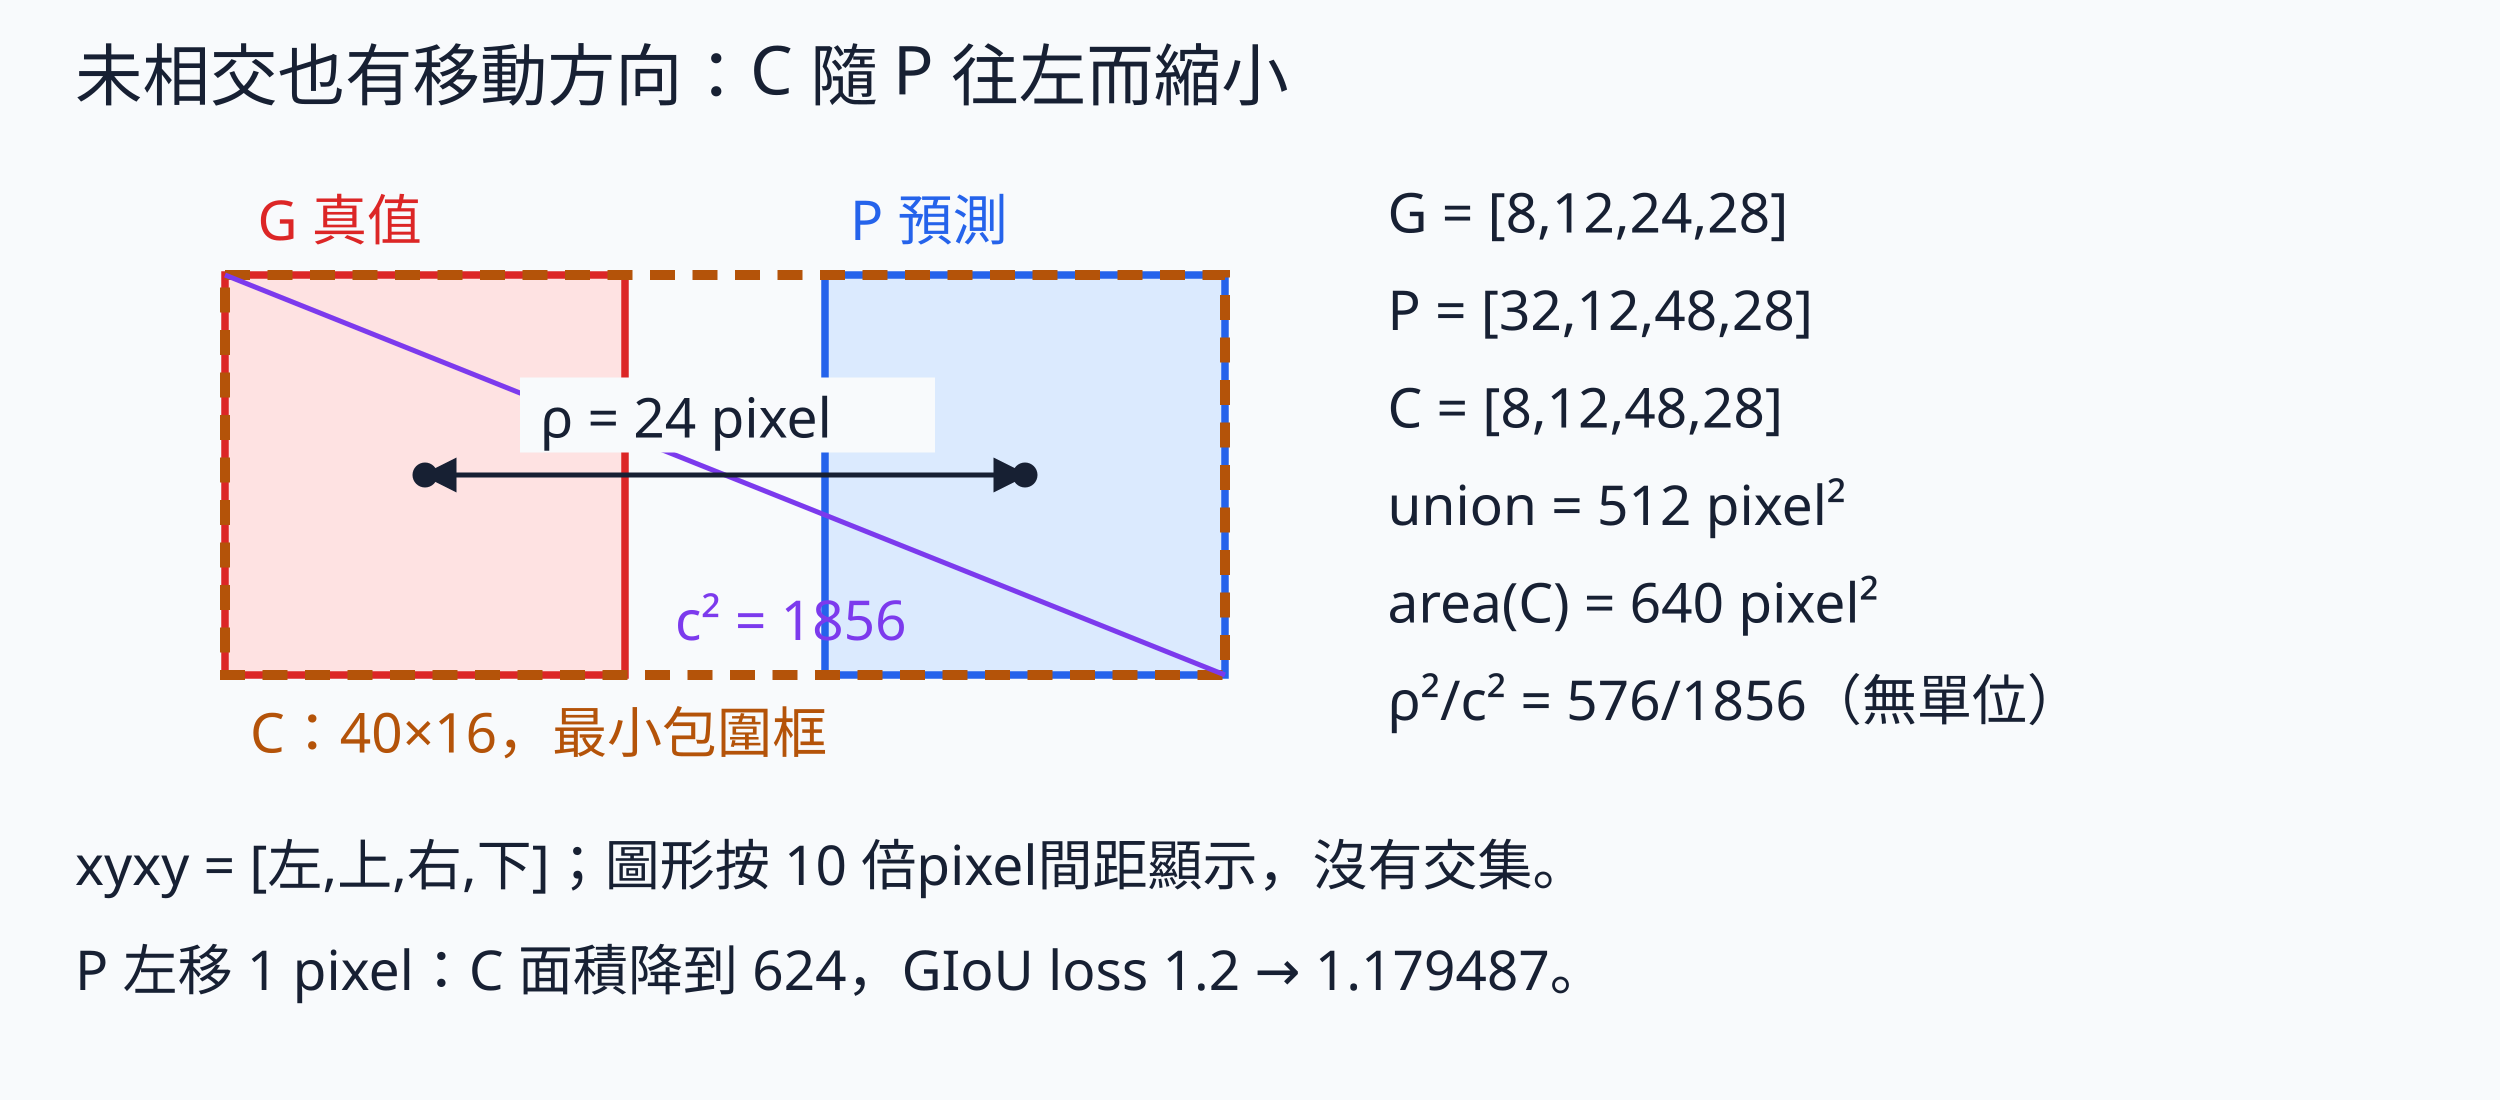
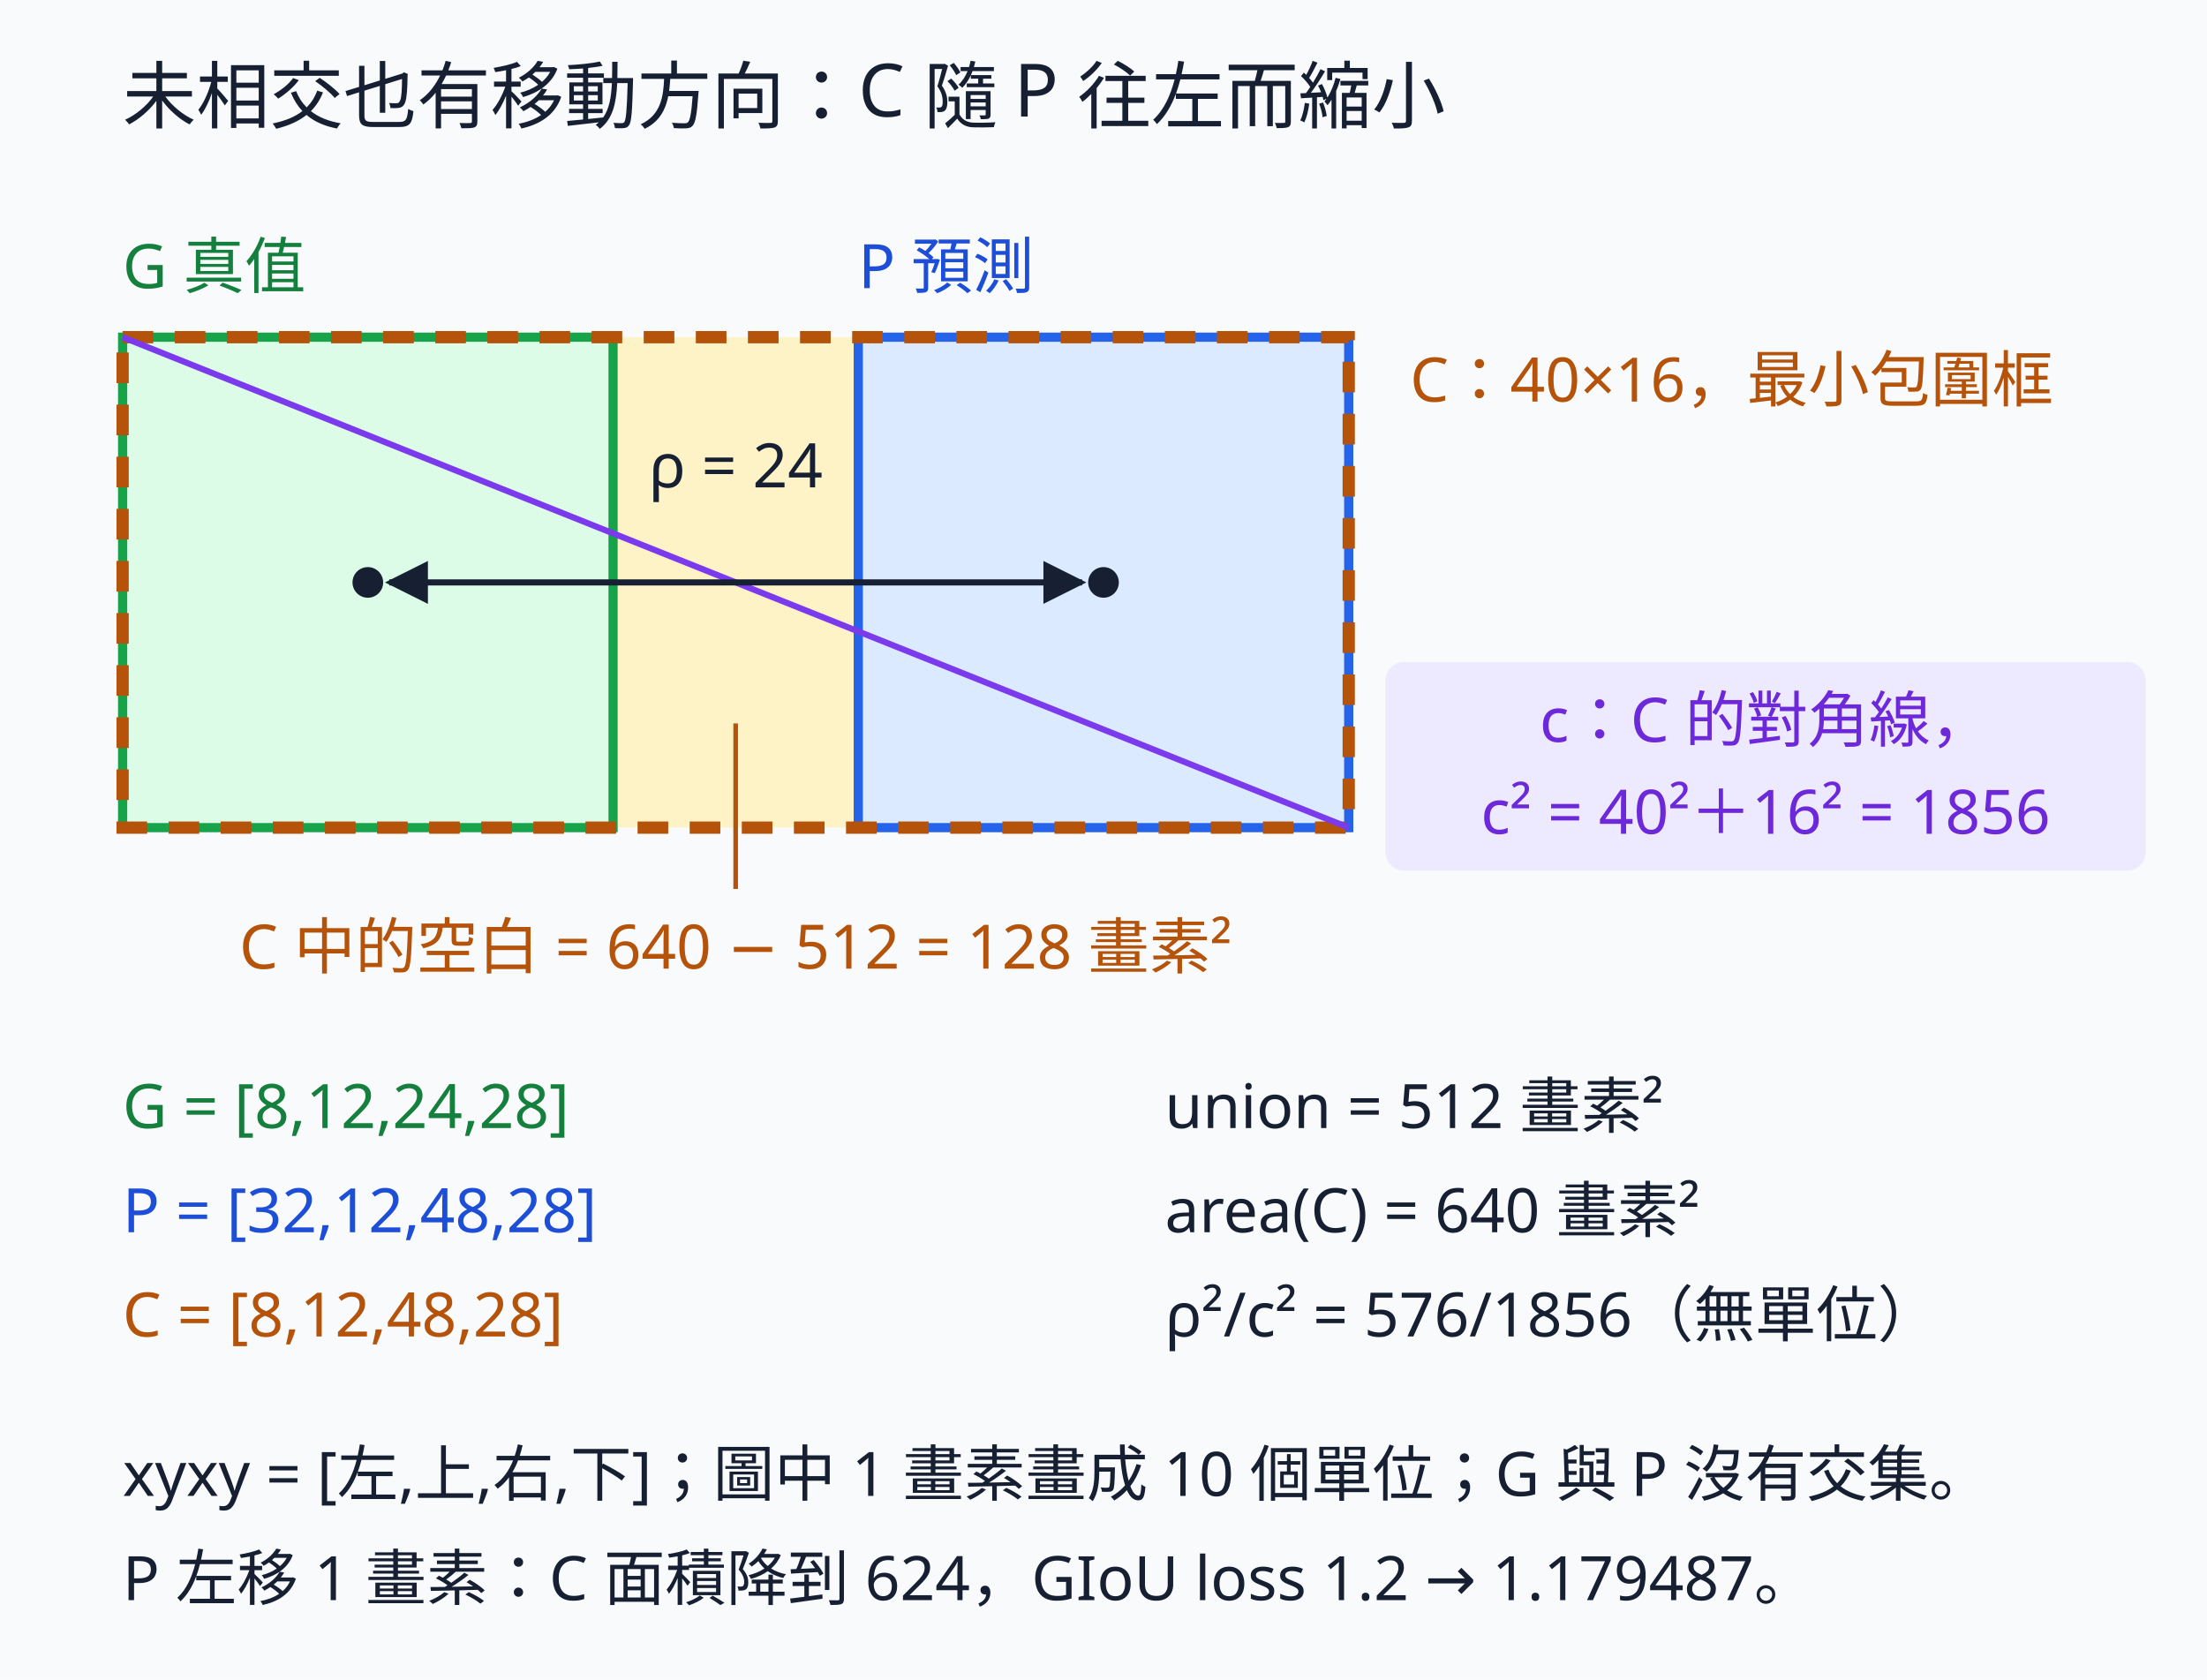
- <svg xmlns="http://www.w3.org/2000/svg" viewBox="0 0 1000 440" role="img" aria-labelledby="title desc">
+ <svg xmlns="http://www.w3.org/2000/svg" viewBox="0 0 720 548" role="img" aria-labelledby="title desc">
  <defs>
    <marker id="arrow" viewBox="0 0 10 10" refX="9" refY="5" markerWidth="7" markerHeight="7" orient="auto-start-reverse">
      <path d="M0 0L10 5L0 10Z" fill="#172033" />
    </marker>
  </defs>
-   <rect width="1000" height="440" fill="#f8fafc" />
-   <g font-family="sans-serif" font-size="22" fill="#172033">
-     <text x="30" y="40" font-size="27">未相交也有移動方向：C 隨 P 往左而縮小</text>
-     <rect x="90" y="110" width="160" height="160" fill="#fee2e2" stroke="#dc2626" stroke-width="3" />
-     <rect x="330" y="110" width="160" height="160" fill="#dbeafe" stroke="#2563eb" stroke-width="3" />
-     <rect x="90" y="110" width="400" height="160" fill="none" stroke="#b45309" stroke-width="4" stroke-dasharray="10 7" />
-     <text x="103" y="96" fill="#dc2626">G 真值</text>
-     <text x="340" y="96" fill="#2563eb">P 預測</text>
-     <text x="100" y="301" fill="#b45309">C：40×16，最小包圍框</text>
-     <path d="M90 110L490 270" stroke="#7c3aed" stroke-width="2" />
-     <text x="270" y="256" fill="#7c3aed">c² = 1856</text>
-     <circle cx="170" cy="190" r="5" fill="#172033" />
-     <circle cx="410" cy="190" r="5" fill="#172033" />
-     <path d="M170 190H410" stroke="#172033" stroke-width="2" marker-start="url(#arrow)" marker-end="url(#arrow)" />
-     <rect x="208" y="151" width="166" height="30" fill="#f8fafc" />
-     <text x="216" y="175">ρ = 24 pixel</text>
-     <text x="555" y="93">G = [8,12,24,28]</text>
-     <text x="555" y="132">P = [32,12,48,28]</text>
-     <text x="555" y="171">C = [8,12,48,28]</text>
-     <text x="555" y="210">union = 512 pixel²</text>
-     <text x="555" y="249">area(C) = 640 pixel²</text>
-     <text x="555" y="288">ρ²/c² = 576/1856（無單位）</text>
-     <text x="30" y="354">xyxy = [左,上,右,下]；圖形按 10 倍pixel間距顯示，沒有交集。</text>
-     <text x="30" y="396">P 左移 1 pixel：C 面積降到 624，GIoU loss 1.2 → 1.179487。</text>
+   <rect width="720" height="548" fill="#f8fafc" />
+   <rect id="blank" x="200" y="110" width="80" height="160" fill="#fef3c7" />
+   <rect id="gt-box" x="40" y="110" width="160" height="160" fill="#dcfce7" stroke="#16a34a" stroke-width="3" />
+   <rect id="pred-box" x="280" y="110" width="160" height="160" fill="#dbeafe" stroke="#2563eb" stroke-width="3" />
+   <rect id="enclosing-box" x="40" y="110" width="400" height="160" fill="none" stroke="#b45309" stroke-width="4" stroke-dasharray="10 7" />
+   <path id="diagonal" d="M40 110L440 270" stroke="#7c3aed" stroke-width="2" />
+   <path id="blank-leader" d="M240 236V290" stroke="#b45309" stroke-width="1.5" />
+   <path d="M127 190H353" stroke="#172033" stroke-width="2" marker-start="url(#arrow)" marker-end="url(#arrow)" />
+   <circle cx="120" cy="190" r="5" fill="#172033" />
+   <circle cx="360" cy="190" r="5" fill="#172033" />
+   <rect id="c-label-bg" x="452" y="216" width="248" height="68" rx="6" fill="#ede9fe" />
+   <g font-family="sans-serif" font-size="20" fill="#172033">
+     <text x="40" y="40" font-size="24">未相交也有移動方向：C 隨 P 往左而縮小</text>
+     <text x="40" y="94" fill="#15803d">G 真值</text>
+     <text x="280" y="94" fill="#1d4ed8">P 預測</text>
+     <text x="460" y="131" fill="#b45309">C：40×16，最小包圍框</text>
+     <text x="240" y="159" text-anchor="middle">ρ = 24</text>
+     <g text-anchor="middle" fill="#6d28d9">
+       <text x="576" y="242">c：C 的對角線，</text>
+       <text x="576" y="272">c² = 40²＋16² = 1856</text>
+     </g>
+     <text x="240" y="316" text-anchor="middle" fill="#b45309">C 中的空白 = 640 − 512 = 128 畫素²</text>
+     <text x="40" y="368" fill="#15803d">G = [8,12,24,28]</text>
+     <text x="380" y="368">union = 512 畫素²</text>
+     <text x="40" y="402" fill="#1d4ed8">P = [32,12,48,28]</text>
+     <text x="380" y="402">area(C) = 640 畫素²</text>
+     <text x="40" y="436" fill="#b45309">C = [8,12,48,28]</text>
+     <text x="380" y="436">ρ²/c² = 576/1856（無單位）</text>
+     <text x="40" y="488">xyxy = [左,上,右,下]；圖中 1 畫素畫成 10 個單位；G 與 P 沒有交集。</text>
+     <text x="40" y="522">P 左移 1 畫素：C 面積降到 624，GIoU loss 1.2 → 1.179487。</text>
  </g>
</svg>
